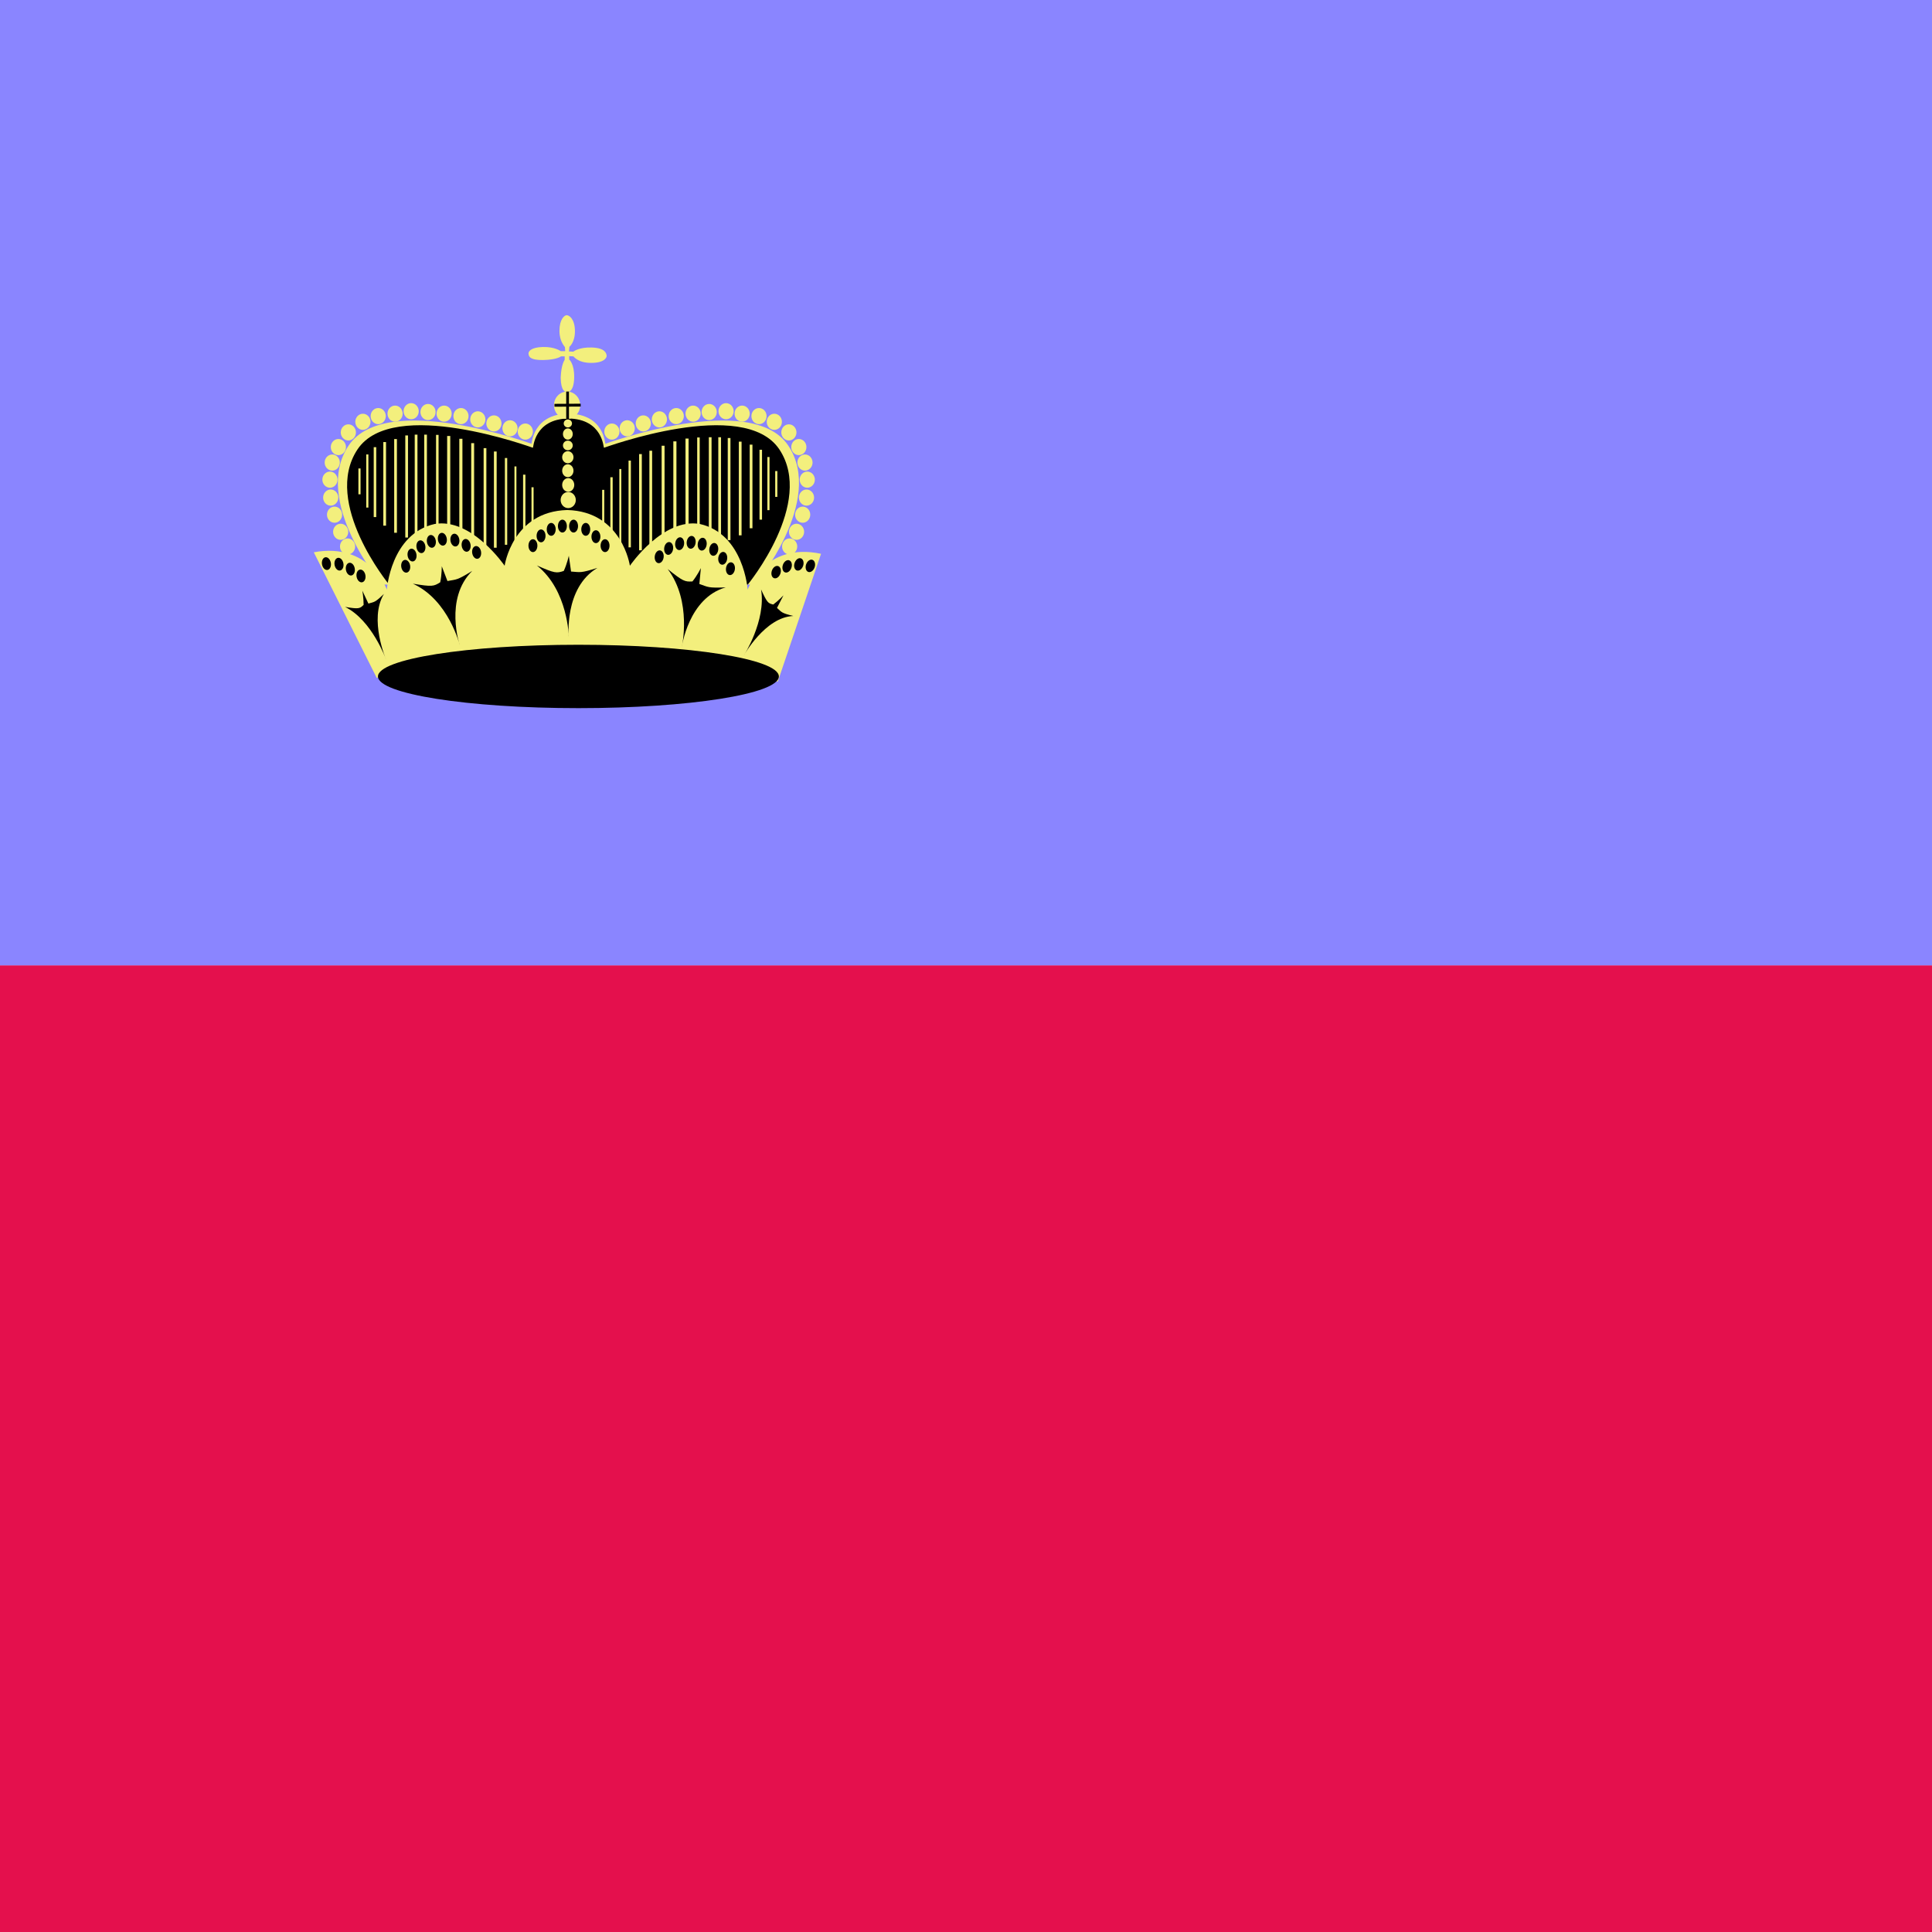
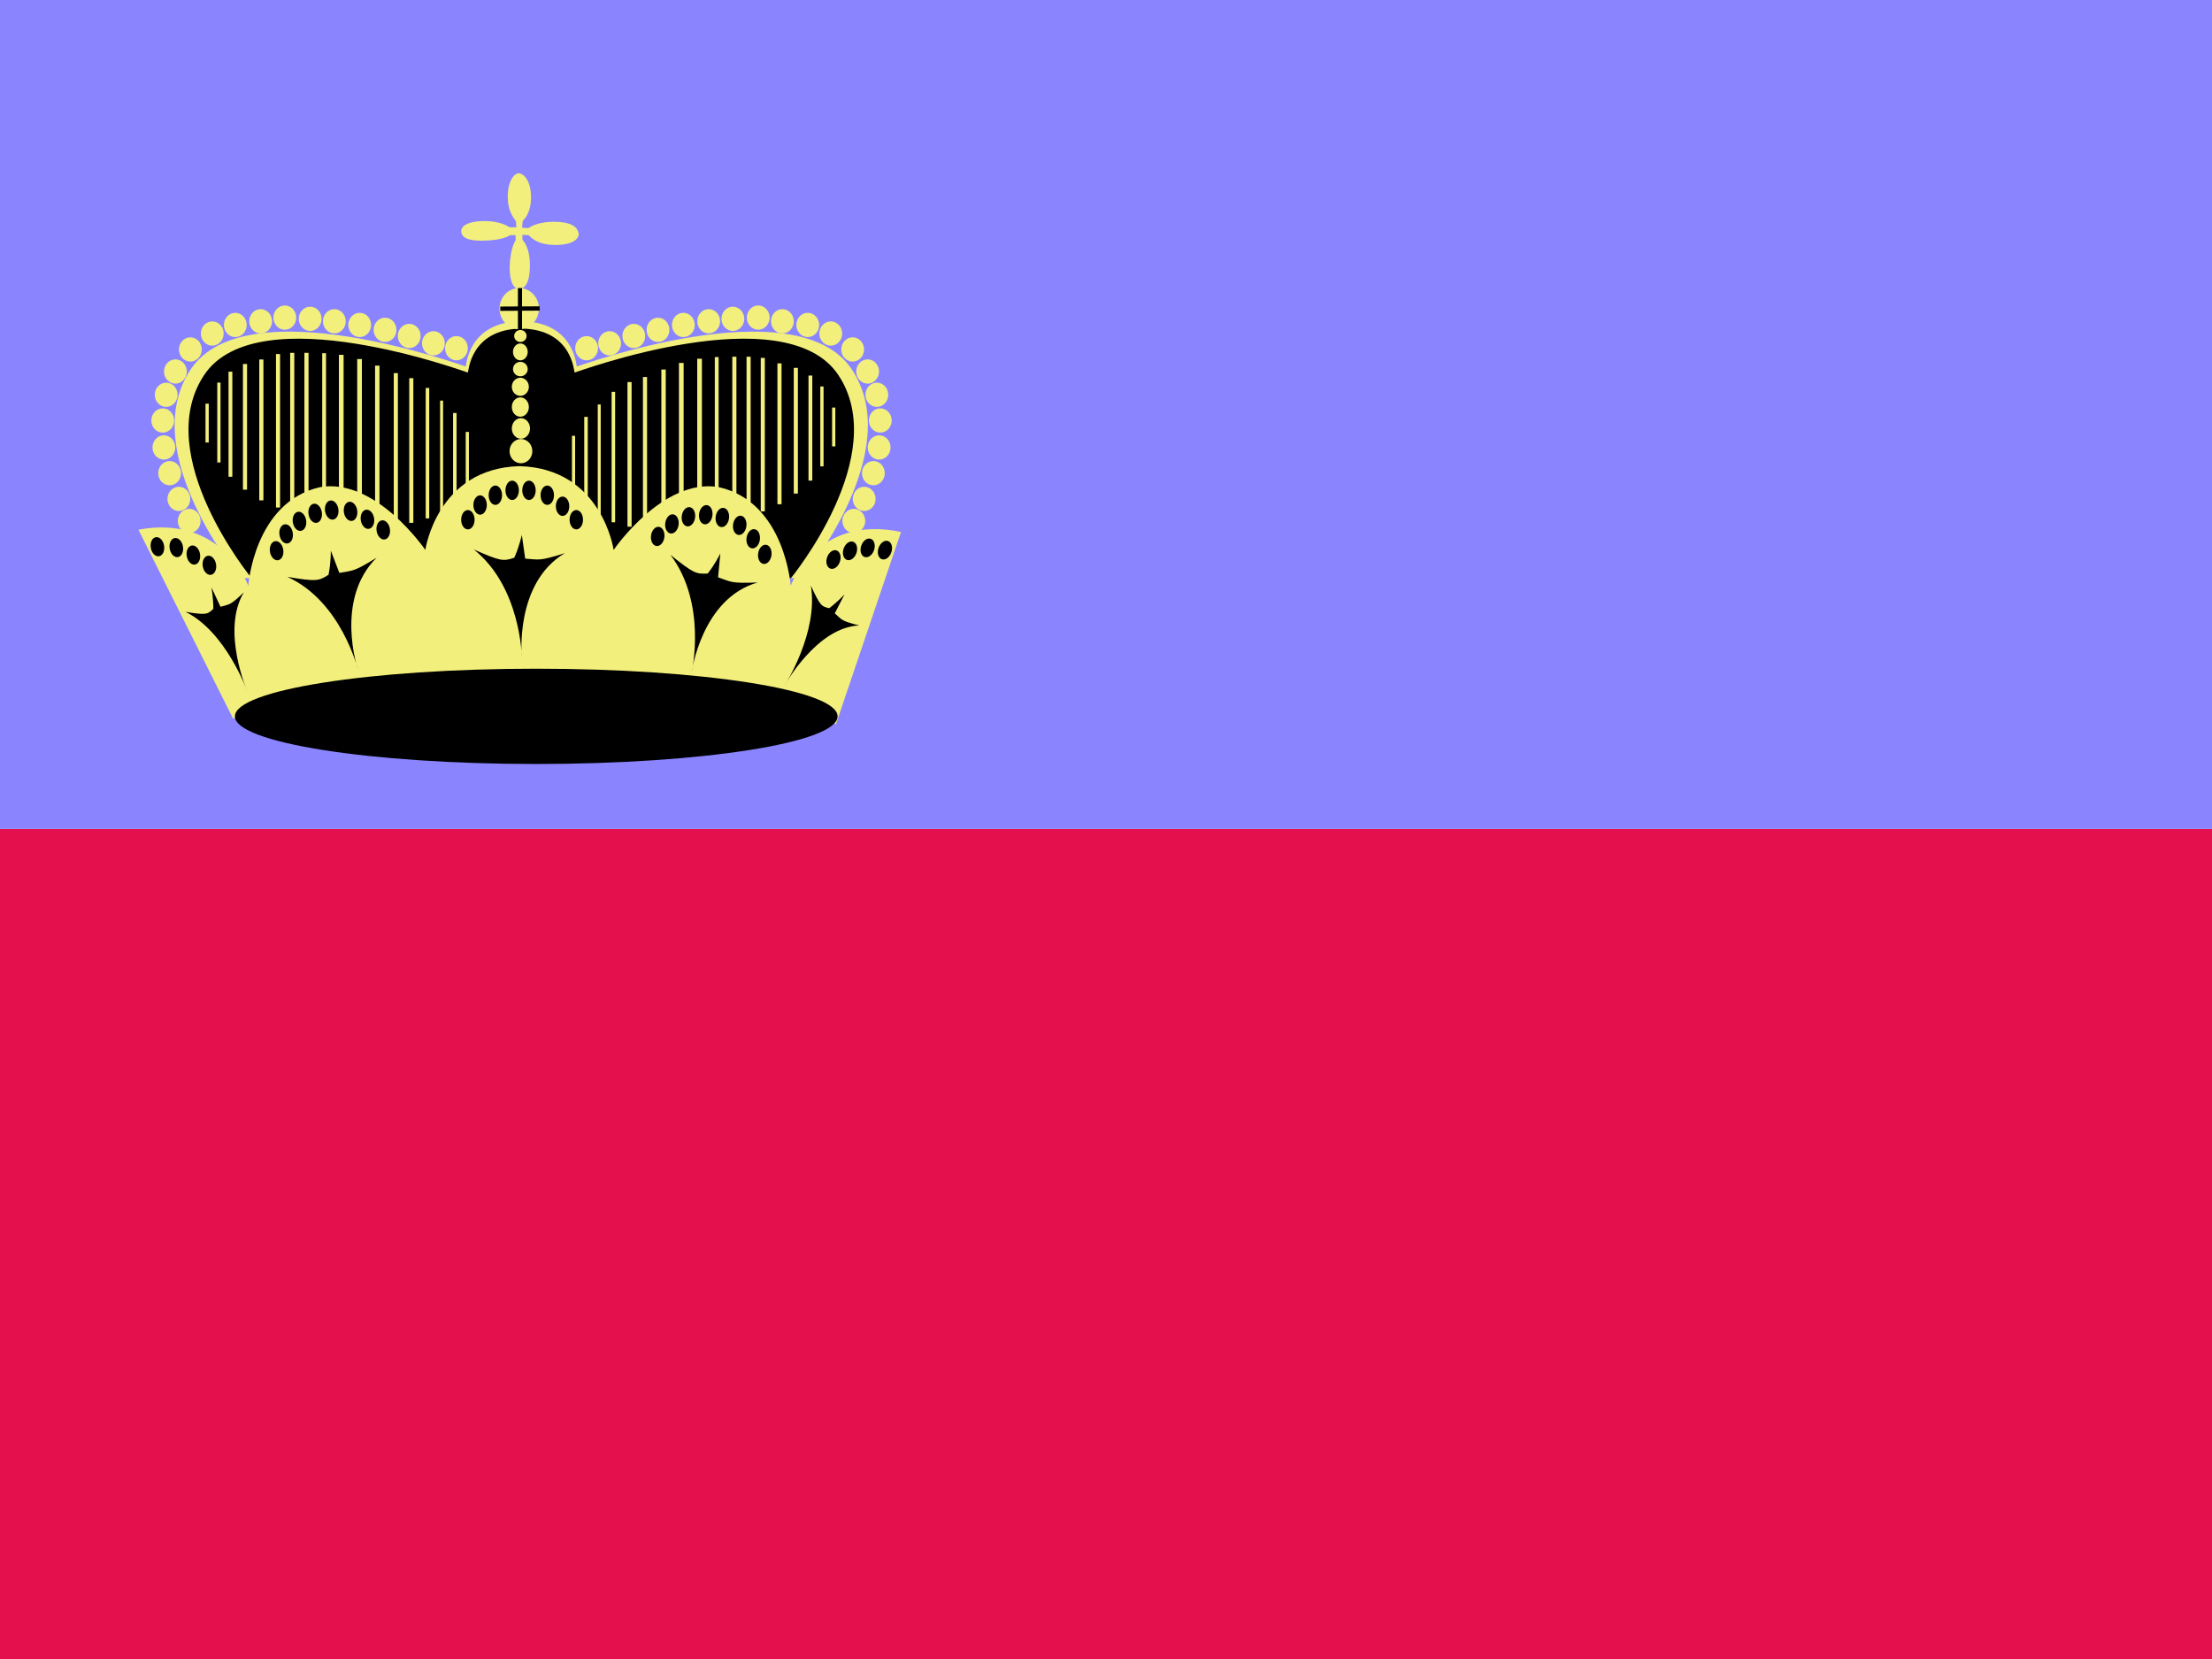
- <svg xmlns="http://www.w3.org/2000/svg" id="svg1641" height="512" width="512" viewBox="0 0 512 512" version="1.1">
+ <svg xmlns="http://www.w3.org/2000/svg" id="svg1641" height="480" width="640" version="1.1">
  <defs id="defs1643">
-     <clipPath id="clipPath8661" clipPathUnits="userSpaceOnUse">
-       <rect id="rect8663" fill-opacity="0.67" height="495.71" width="495.71" y=".354" x="0" />
+     <clipPath id="clipPath4748" clipPathUnits="userSpaceOnUse">
+       <rect id="rect4750" fill-opacity="0.67" height="480" width="640" y="0" x="0" />
    </clipPath>
  </defs>
-   <g id="flag" fill-rule="evenodd" clip-path="url(#clipPath8661)" transform="matrix(1.0329 0 0 1.0329 0 -.36593)">
-     <g id="g1277" stroke-width="1pt">
-       <rect id="rect1644" height="248.03" width="744.09" y="248.03" x="0" fill="#e4104d" />
-       <rect id="rect1645" height="247.68" width="744.09" y=".354" x="0" fill="#8a85ff" />
+   <g id="flag" clip-path="url(#clipPath4748)">
+     <g id="g4244">
+       <g id="g4230">
+         <g id="g4217">
+           <g id="g4205">
+             <g id="g4194">
+               <g id="g4184">
+                 <g id="g4175">
+                   <g id="g4167">
+                     <g id="g4160">
+                       <g id="g4154">
+                         <g id="g4149">
+                           <g id="g1277" fill-rule="evenodd" stroke-width="1pt" transform="matrix(.96831 0 0 .96831 0 -.34305)">
+                             <rect id="rect1644" height="248.03" width="744.09" y="248.03" x="0" fill="#e4104d" />
+                             <rect id="rect1645" height="247.68" width="744.09" y=".354" x="0" fill="#8a85ff" />
+                           </g>
+                         </g>
+                       </g>
+                     </g>
+                   </g>
+                 </g>
+               </g>
+             </g>
+           </g>
+         </g>
+       </g>
    </g>
-     <g id="g2039" transform="translate(-16.385 221.83)">
+     <g id="g2039" fill-rule="evenodd" transform="matrix(1.6953 0 0 1.6953 -124.21 288.5)">
      <g id="g1683" transform="matrix(.3339 0 0 .3551 103.07 -209.73)">
        <path id="path1677" d="m175.25 443.36 145.49-0.447s53.728-52.248 25.283-86.48c-28.444-34.232-139.96-1.082-140.41-1.082-0.451 0-0.903-18.376-28.444-18.737-27.541 0.361-27.992 18.737-28.443 18.737-0.452 0-111.97-33.15-140.41 1.082-28.444 34.232 25.284 86.48 25.284 86.48l141.66 0.447z" transform="matrix(1 0 0 1.1618 -.000041749 -125.32)" fill="#f3ef7d" />
        <path id="path1682" d="m175.25 443.36 145.49-0.447s53.728-52.248 25.283-86.48c-28.444-34.232-139.96-1.082-140.41-1.082-0.451 0-0.903-18.376-28.444-18.737-27.541 0.361-27.992 18.737-28.443 18.737-0.452 0-111.97-33.15-140.41 1.082-28.444 34.232 25.284 86.48 25.284 86.48l141.66 0.447z" transform="matrix(0.96 0 0 1.1286 7.0866 -110.61)" />
      </g>
      <g id="g2020" stroke-width="1pt" fill="#f3ef7d" transform="matrix(-1 0 0 1 455.54 -20.882)">
        <rect id="rect2021" height="6.63" width=".553" y="-79.738" x="239.71" />
        <rect id="rect2022" height="13.634" width=".553" y="-83.336" x="241.72" />
        <rect id="rect2023" height="17.935" width=".649" y="-85.201" x="243.64" />
        <rect id="rect2024" height="21.451" width=".703" y="-86.512" x="246.1" />
        <rect id="rect2025" height="24.041" width=".703" y="-87.28" x="248.89" />
        <rect id="rect2026" height="26.196" width=".697" y="-88.211" x="251.74" />
        <rect id="rect2027" height="27.301" width=".703" y="-88.414" x="254.16" />
        <rect id="rect2028" height="28.069" width=".703" y="-88.414" x="256.59" />
        <rect id="rect2029" height="29.277" width=".649" y="-88.354" x="259.63" />
        <rect id="rect2030" height="29.293" width=".799" y="-88.072" x="262.48" />
        <rect id="rect2031" height="28.861" width=".799" y="-87.353" x="265.6" />
        <rect id="rect2032" height="27.946" width=".751" y="-86.233" x="268.65" />
        <rect id="rect2033" height="26.46" width=".703" y="-84.952" x="271.84" />
        <rect id="rect2034" height="24.686" width=".703" y="-84.089" x="274.48" />
        <rect id="rect2035" height="22.263" width=".601" y="-82.42" x="277.29" />
        <rect id="rect2036" height="19.025" width=".505" y="-80.26" x="279.75" />
        <rect id="rect2037" height="15.475" width=".601" y="-78.149" x="281.96" />
        <rect id="rect2038" height="9.879" width=".54" y="-74.915" x="284.12" />
      </g>
      <g id="g2001" stroke-width="1pt" fill="#f3ef7d" transform="translate(-131.37 -21.545)">
        <rect id="rect1388" height="6.63" width=".553" y="-79.738" x="239.71" />
        <rect id="rect1464" height="13.634" width=".553" y="-83.336" x="241.72" />
        <rect id="rect1452" height="17.935" width=".649" y="-85.201" x="243.64" />
        <rect id="rect1390" height="21.451" width=".703" y="-86.512" x="246.1" />
        <rect id="rect1466" height="24.041" width=".703" y="-87.28" x="248.89" />
        <rect id="rect1454" height="26.196" width=".697" y="-88.211" x="251.74" />
        <rect id="rect1392" height="27.301" width=".703" y="-88.414" x="254.16" />
        <rect id="rect1468" height="28.069" width=".703" y="-88.414" x="256.59" />
        <rect id="rect1456" height="29.277" width=".649" y="-88.354" x="259.63" />
        <rect id="rect1394" height="29.293" width=".799" y="-88.072" x="262.48" />
        <rect id="rect1470" height="28.861" width=".799" y="-87.353" x="265.6" />
        <rect id="rect1458" height="27.946" width=".751" y="-86.233" x="268.65" />
        <rect id="rect1396" height="26.46" width=".703" y="-84.952" x="271.84" />
        <rect id="rect1472" height="24.686" width=".703" y="-84.089" x="274.48" />
        <rect id="rect1460" height="22.263" width=".601" y="-82.42" x="277.29" />
        <rect id="rect1398" height="19.025" width=".505" y="-80.26" x="279.75" />
        <rect id="rect1474" height="15.475" width=".601" y="-78.149" x="281.96" />
        <rect id="rect1462" height="9.879" width=".54" y="-74.915" x="284.12" />
      </g>
      <path id="path1651" d="m205.64 168.03-0.833-12.489c0-2.498-18.317-16.652-18.316-52.452 0-35.8 15.818-49.954 24.144-49.954s26.642 11.656 27.475 49.121c0.832 37.466-18.317 51.62-18.317 51.62l-1.665 14.986s13.321 0.832 14.154 0.832c0.832 0 18.316-14.986 63.275-13.321s47.456 19.982 48.289 25.81c0.832 5.828-6.661 23.311-51.619 23.311-44.959 0-58.28-20.813-59.113-20.813-0.832 0-14.153-0.833-14.153-0.833v10.823s17.483 13.321 16.651 57.447c-0.833 44.126-18.317 46.624-23.312 46.624-6.66 0-20.814-2.497-21.647-45.791 1.666-44.126 13.322-56.615 13.322-57.447v-10.823h-12.489s-13.321 10.823-59.112 11.656c-45.791 0.832-48.289-12.489-49.122-19.982-0.833-7.493 8.326-20.814 48.288-21.647 39.963-0.832 59.112 13.321 59.112 13.321l14.987 0.001z" transform="matrix(.076916 0 0 0.0803 145.58 -144.87)" stroke-width="1pt" fill="#f3ef7d" />
      <g id="g1715" transform="matrix(.3339 0 0 .3551 86.116 -150.31)" stroke-width="1pt" fill="#f3ef7d">
        <rect id="rect1696" rx="5.828" ry="5.828" height="11.656" width="11.656" y="105.59" x="188.99" />
        <rect id="rect1697" rx="5.828" ry="5.828" height="11.656" width="11.656" y="103.23" x="177.22" />
        <rect id="rect1698" rx="5.828" ry="5.828" height="11.656" width="11.656" y="99.703" x="164.86" />
        <rect id="rect1699" rx="5.828" ry="5.828" height="11.656" width="11.656" y="96.759" x="152.49" />
        <rect id="rect1700" rx="5.828" ry="5.828" height="11.656" width="11.656" y="94.404" x="139.54" />
        <rect id="rect1701" rx="5.828" ry="5.828" height="11.656" width="11.656" y="92.638" x="126.59" />
        <rect id="rect1702" rx="5.828" ry="5.828" height="11.656" width="11.656" y="91.461" x="114.23" />
        <rect id="rect1703" rx="5.828" ry="5.828" height="11.656" width="11.656" y="90.872" x="101.27" />
        <rect id="rect1704" rx="5.828" ry="5.828" height="11.656" width="11.656" y="92.638" x="88.911" />
        <rect id="rect1705" rx="5.828" ry="5.828" height="11.656" width="11.656" y="94.404" x="75.96" />
        <rect id="rect1706" rx="5.828" ry="5.828" height="11.656" width="11.656" y="98.525" x="64.185" />
        <rect id="rect1707" rx="5.828" ry="5.828" height="11.656" width="11.656" y="106.18" x="53" />
        <rect id="rect1708" rx="5.828" ry="5.828" height="11.656" width="11.656" y="116.78" x="45.346" />
        <rect id="rect1709" rx="5.828" ry="5.828" height="11.656" width="11.656" y="127.96" x="40.637" />
        <rect id="rect1710" rx="5.828" ry="5.828" height="11.656" width="11.656" y="140.32" x="38.871" />
        <rect id="rect1711" rx="5.828" ry="5.828" height="11.656" width="11.656" y="153.28" x="39.459" />
        <rect id="rect1712" rx="5.828" ry="5.828" height="11.656" width="11.656" y="165.64" x="42.403" />
        <rect id="rect1713" rx="5.828" ry="5.828" height="11.656" width="11.656" y="178" x="47.113" />
        <rect id="rect1714" rx="5.828" ry="5.828" height="11.656" width="11.656" y="188.6" x="52.411" />
      </g>
      <g id="g1735" transform="matrix(-.3339 0 0 .3551 238.43 -150.31)" stroke-width="1pt" fill="#f3ef7d">
        <rect id="rect1736" rx="5.828" ry="5.828" height="11.656" width="11.656" y="105.59" x="188.99" />
        <rect id="rect1737" rx="5.828" ry="5.828" height="11.656" width="11.656" y="103.23" x="177.22" />
        <rect id="rect1738" rx="5.828" ry="5.828" height="11.656" width="11.656" y="99.703" x="164.86" />
        <rect id="rect1739" rx="5.828" ry="5.828" height="11.656" width="11.656" y="96.759" x="152.49" />
        <rect id="rect1740" rx="5.828" ry="5.828" height="11.656" width="11.656" y="94.404" x="139.54" />
        <rect id="rect1741" rx="5.828" ry="5.828" height="11.656" width="11.656" y="92.638" x="126.59" />
        <rect id="rect1742" rx="5.828" ry="5.828" height="11.656" width="11.656" y="91.461" x="114.23" />
        <rect id="rect1743" rx="5.828" ry="5.828" height="11.656" width="11.656" y="90.872" x="101.27" />
        <rect id="rect1744" rx="5.828" ry="5.828" height="11.656" width="11.656" y="92.638" x="88.911" />
        <rect id="rect1745" rx="5.828" ry="5.828" height="11.656" width="11.656" y="94.404" x="75.96" />
        <rect id="rect1746" rx="5.828" ry="5.828" height="11.656" width="11.656" y="98.525" x="64.185" />
        <rect id="rect1747" rx="5.828" ry="5.828" height="11.656" width="11.656" y="106.18" x="53" />
        <rect id="rect1748" rx="5.828" ry="5.828" height="11.656" width="11.656" y="116.78" x="45.346" />
        <rect id="rect1749" rx="5.828" ry="5.828" height="11.656" width="11.656" y="127.96" x="40.637" />
        <rect id="rect1750" rx="5.828" ry="5.828" height="11.656" width="11.656" y="140.32" x="38.871" />
        <rect id="rect1751" rx="5.828" ry="5.828" height="11.656" width="11.656" y="153.28" x="39.459" />
        <rect id="rect1752" rx="5.828" ry="5.828" height="11.656" width="11.656" y="165.64" x="42.403" />
        <rect id="rect1753" rx="5.828" ry="5.828" height="11.656" width="11.656" y="178" x="47.113" />
        <rect id="rect1754" rx="5.828" ry="5.828" height="11.656" width="11.656" y="188.6" x="52.411" />
      </g>
      <g id="g1945" stroke-width="1pt">
        <path id="path1694" d="m318.9 338.4-24.17 56.927s-39.963-13.321-114.89-13.321c-74.931 0-109.07 11.655-109.07 11.655l-35.153-55.94c31.27-4.635 40.802 16.61 40.802 16.61s2.129-24.81 26.689-29.213c20.747-2.866 39.079 18.591 39.079 18.591s4.321-24.147 34.979-24.81c30.659 0.663 34.98 24.81 34.98 24.81s18.332-21.456 39.079-18.59c24.56 4.402 26.688 29.213 26.688 29.213s9.532-21.246 40.986-15.935z" transform="matrix(.45941 0 0 .57623 80.534 -274.38)" fill="#f3ef7d" />
        <rect id="rect1695" transform="translate(13.258 -218.32)" rx="51.429" ry="8.13" height="16.261" width="102.86" y="162.27" x="100.1" />
        <g id="g1808" transform="matrix(.3339 0 0 .3551 86.116 -150.31)">
          <rect id="rect1800" rx="3.434" ry="4.651" height="9.301" width="6.868" y="175.06" x="228.46" />
          <rect id="rect1801" rx="3.434" ry="4.651" height="9.301" width="6.868" y="177.41" x="237.82" />
          <rect id="rect1802" rx="3.434" ry="4.651" height="9.301" width="6.868" y="175.06" x="219.87" />
          <rect id="rect1803" rx="3.434" ry="4.651" height="9.301" width="6.868" y="182.12" x="203.48" />
          <rect id="rect1804" rx="3.434" ry="4.651" height="9.301" width="6.868" y="177.41" x="211.28" />
          <rect id="rect1805" rx="3.434" ry="4.651" height="9.301" width="6.868" y="189.19" x="197.23" />
          <rect id="rect1806" rx="3.434" ry="4.651" height="9.301" width="6.868" y="182.71" x="245.63" />
          <rect id="rect1807" rx="3.434" ry="4.651" height="9.301" width="6.868" y="189.19" x="252.65" />
        </g>
        <g id="g1818" transform="matrix(.32984 .055208 -.051912 .35078 129.39 -157.7)">
          <rect id="rect1819" rx="3.434" ry="4.651" height="9.301" width="6.868" y="175.06" x="228.46" />
          <rect id="rect1820" rx="3.434" ry="4.651" height="9.301" width="6.868" y="177.41" x="237.82" />
          <rect id="rect1821" rx="3.434" ry="4.651" height="9.301" width="6.868" y="175.06" x="219.87" />
          <rect id="rect1822" rx="3.434" ry="4.651" height="9.301" width="6.868" y="182.12" x="203.48" />
          <rect id="rect1823" rx="3.434" ry="4.651" height="9.301" width="6.868" y="177.41" x="211.28" />
          <rect id="rect1824" rx="3.434" ry="4.651" height="9.301" width="6.868" y="189.19" x="197.23" />
          <rect id="rect1825" rx="3.434" ry="4.651" height="9.301" width="6.868" y="182.71" x="245.63" />
          <rect id="rect1826" rx="3.434" ry="4.651" height="9.301" width="6.868" y="189.19" x="252.65" />
        </g>
        <g id="g1827" transform="matrix(.32842 -.064062 .060237 .34928 42.896 -131.04)">
          <rect id="rect1828" rx="3.434" ry="4.651" height="9.301" width="6.868" y="175.06" x="228.46" />
          <rect id="rect1829" rx="3.434" ry="4.651" height="9.301" width="6.868" y="177.41" x="237.82" />
          <rect id="rect1830" rx="3.434" ry="4.651" height="9.301" width="6.868" y="175.06" x="219.87" />
          <rect id="rect1831" rx="3.434" ry="4.651" height="9.301" width="6.868" y="182.12" x="203.48" />
          <rect id="rect1832" rx="3.434" ry="4.651" height="9.301" width="6.868" y="177.41" x="211.28" />
          <rect id="rect1833" rx="3.434" ry="4.651" height="9.301" width="6.868" y="189.19" x="197.23" />
          <rect id="rect1834" rx="3.434" ry="4.651" height="9.301" width="6.868" y="182.71" x="245.63" />
          <rect id="rect1835" rx="3.434" ry="4.651" height="9.301" width="6.868" y="189.19" x="252.65" />
        </g>
        <rect id="rect1837" transform="matrix(.97649 -.21555 .19155 .98148 13.258 -218.32)" rx="1.15" ry="1.647" height="3.295" width="2.299" y="155.25" x="57.043" />
        <rect id="rect1838" transform="matrix(.97649 -.21555 .19155 .98148 13.258 -218.32)" rx="1.15" ry="1.647" height="3.295" width="2.299" y="156.09" x="60.179" />
        <rect id="rect1843" transform="matrix(.97649 -.21555 .19155 .98148 13.258 -218.32)" rx="1.15" ry="1.647" height="3.295" width="2.299" y="157.96" x="62.792" />
        <rect id="rect1844" transform="matrix(.97649 -.21555 .19155 .98148 13.258 -218.32)" rx="1.15" ry="1.647" height="3.295" width="2.299" y="160.26" x="65.144" />
        <g id="g1853" transform="matrix(.27699 .1983 -.18646 .29458 148.87 -220.32)">
          <rect id="rect1839" transform="rotate(-11.726)" rx="3.434" ry="4.651" height="9.301" width="6.868" y="285.4" x="359.08" />
          <rect id="rect1840" transform="rotate(-11.726)" rx="3.434" ry="4.651" height="9.301" width="6.868" y="292.46" x="342.69" />
          <rect id="rect1841" transform="rotate(-11.726)" rx="3.434" ry="4.651" height="9.301" width="6.868" y="287.75" x="350.49" />
          <rect id="rect1842" transform="rotate(-11.726)" rx="3.434" ry="4.651" height="9.301" width="6.868" y="299.53" x="336.44" />
        </g>
        <path id="path1858" d="m299.66 8.609c32.967 24.137 33.556 69.468 33.556 69.468s-5.299-47.686 30.025-67.113c-18.25 5.299-17.662 4.121-27.67 3.533l-2.355-15.307s-1.766 7.653-5.298 14.718c-7.654 2.355-9.42 2.355-28.258-5.298z" transform="matrix(.24424 0 0 0.265 80.941 -78.676)" />
        <path id="path1859" d="m299.66 8.609c32.967 24.137 33.556 69.468 33.556 69.468s-5.299-47.686 30.025-67.113c-18.25 5.299-17.662 4.121-27.67 3.533l-2.355-15.307s-1.766 7.653-5.298 14.718c-7.654 2.355-9.42 2.355-28.258-5.298z" transform="matrix(.23738 -.061133 .058645 .25756 50.678 -55.618)" />
        <path id="path1860" d="m299.66 8.609c32.967 24.137 33.556 69.468 33.556 69.468s-5.299-47.686 30.025-67.113c-18.25 5.299-17.662 4.121-27.67 3.533l-2.355-15.307s-1.766 7.653-5.298 14.718c-7.654 2.355-9.42 2.355-28.258-5.298z" transform="matrix(.23657 .064582 -.061953 .25668 117.33 -97.042)" />
        <path id="path1861" d="m299.66 8.609c32.967 24.137 33.556 69.468 33.556 69.468s-5.299-47.686 30.025-67.113c-18.25 5.299-17.662 4.121-27.67 3.533l-2.355-15.307s-1.766 7.653-5.298 14.718c-7.654 2.355-9.42 2.355-28.258-5.298z" transform="matrix(.15393 -.060695 .077565 .22478 58.125 -49.509)" />
        <path id="path1862" d="m299.66 8.609c32.967 24.137 33.556 69.468 33.556 69.468s-5.299-47.686 30.025-67.113c-18.25 5.299-17.662 4.121-27.67 3.533l-2.355-15.307s-1.766 7.653-5.298 14.718c-7.654 2.355-9.42 2.355-28.258-5.298z" transform="matrix(.13481 .09965 -.12911 .19615 172.37 -101.78)" />
      </g>
      <g id="g1989" stroke-width="1pt">
        <rect id="rect1652" transform="translate(13.258 -218.32)" rx="3.362" ry="3.51" height="7.02" width="6.724" y="97.304" x="145.26" fill="#f3ef7d" />
        <rect id="rect1653" transform="translate(13.258 -218.32)" height="7.02" width=".704" y="97.304" x="148.4" />
        <rect id="rect1794" transform="translate(13.258 -218.32)" rx="1.553" ry="1.756" height="3.512" width="3.106" y="119.51" x="147.36" fill="#f3ef7d" />
        <rect id="rect1795" transform="translate(13.258 -218.32)" rx="1.454" ry="1.651" height="3.303" width="2.909" y="115.96" x="147.36" fill="#f3ef7d" />
        <rect id="rect1796" transform="translate(13.258 -218.32)" rx="1.454" ry="1.547" height="3.094" width="2.909" y="112.61" x="147.36" fill="#f3ef7d" />
        <rect id="rect1797" transform="translate(13.258 -218.32)" rx="1.258" ry="1.233" height="2.467" width="2.516" y="109.9" x="147.56" fill="#f3ef7d" />
        <rect id="rect1798" transform="translate(13.258 -218.32)" rx="1.258" ry="1.442" height="2.885" width="2.516" y="106.76" x="147.56" fill="#f3ef7d" />
        <rect id="rect1799" transform="translate(13.258 -218.32)" rx="1.061" ry="1.024" height="2.049" width="2.123" y="104.46" x="147.76" fill="#f3ef7d" />
        <rect id="rect1654" transform="matrix(.0055558 .99998 -.99998 .0060553 13.258 -218.32)" height="6.724" width=".735" y="-151.55" x="101.34" />
        <rect id="rect1756" transform="translate(13.258 -218.32)" rx="1.946" ry="2.07" height="4.139" width="3.892" y="123.07" x="146.97" fill="#f3ef7d" />
      </g>
    </g>
  </g>
</svg>
